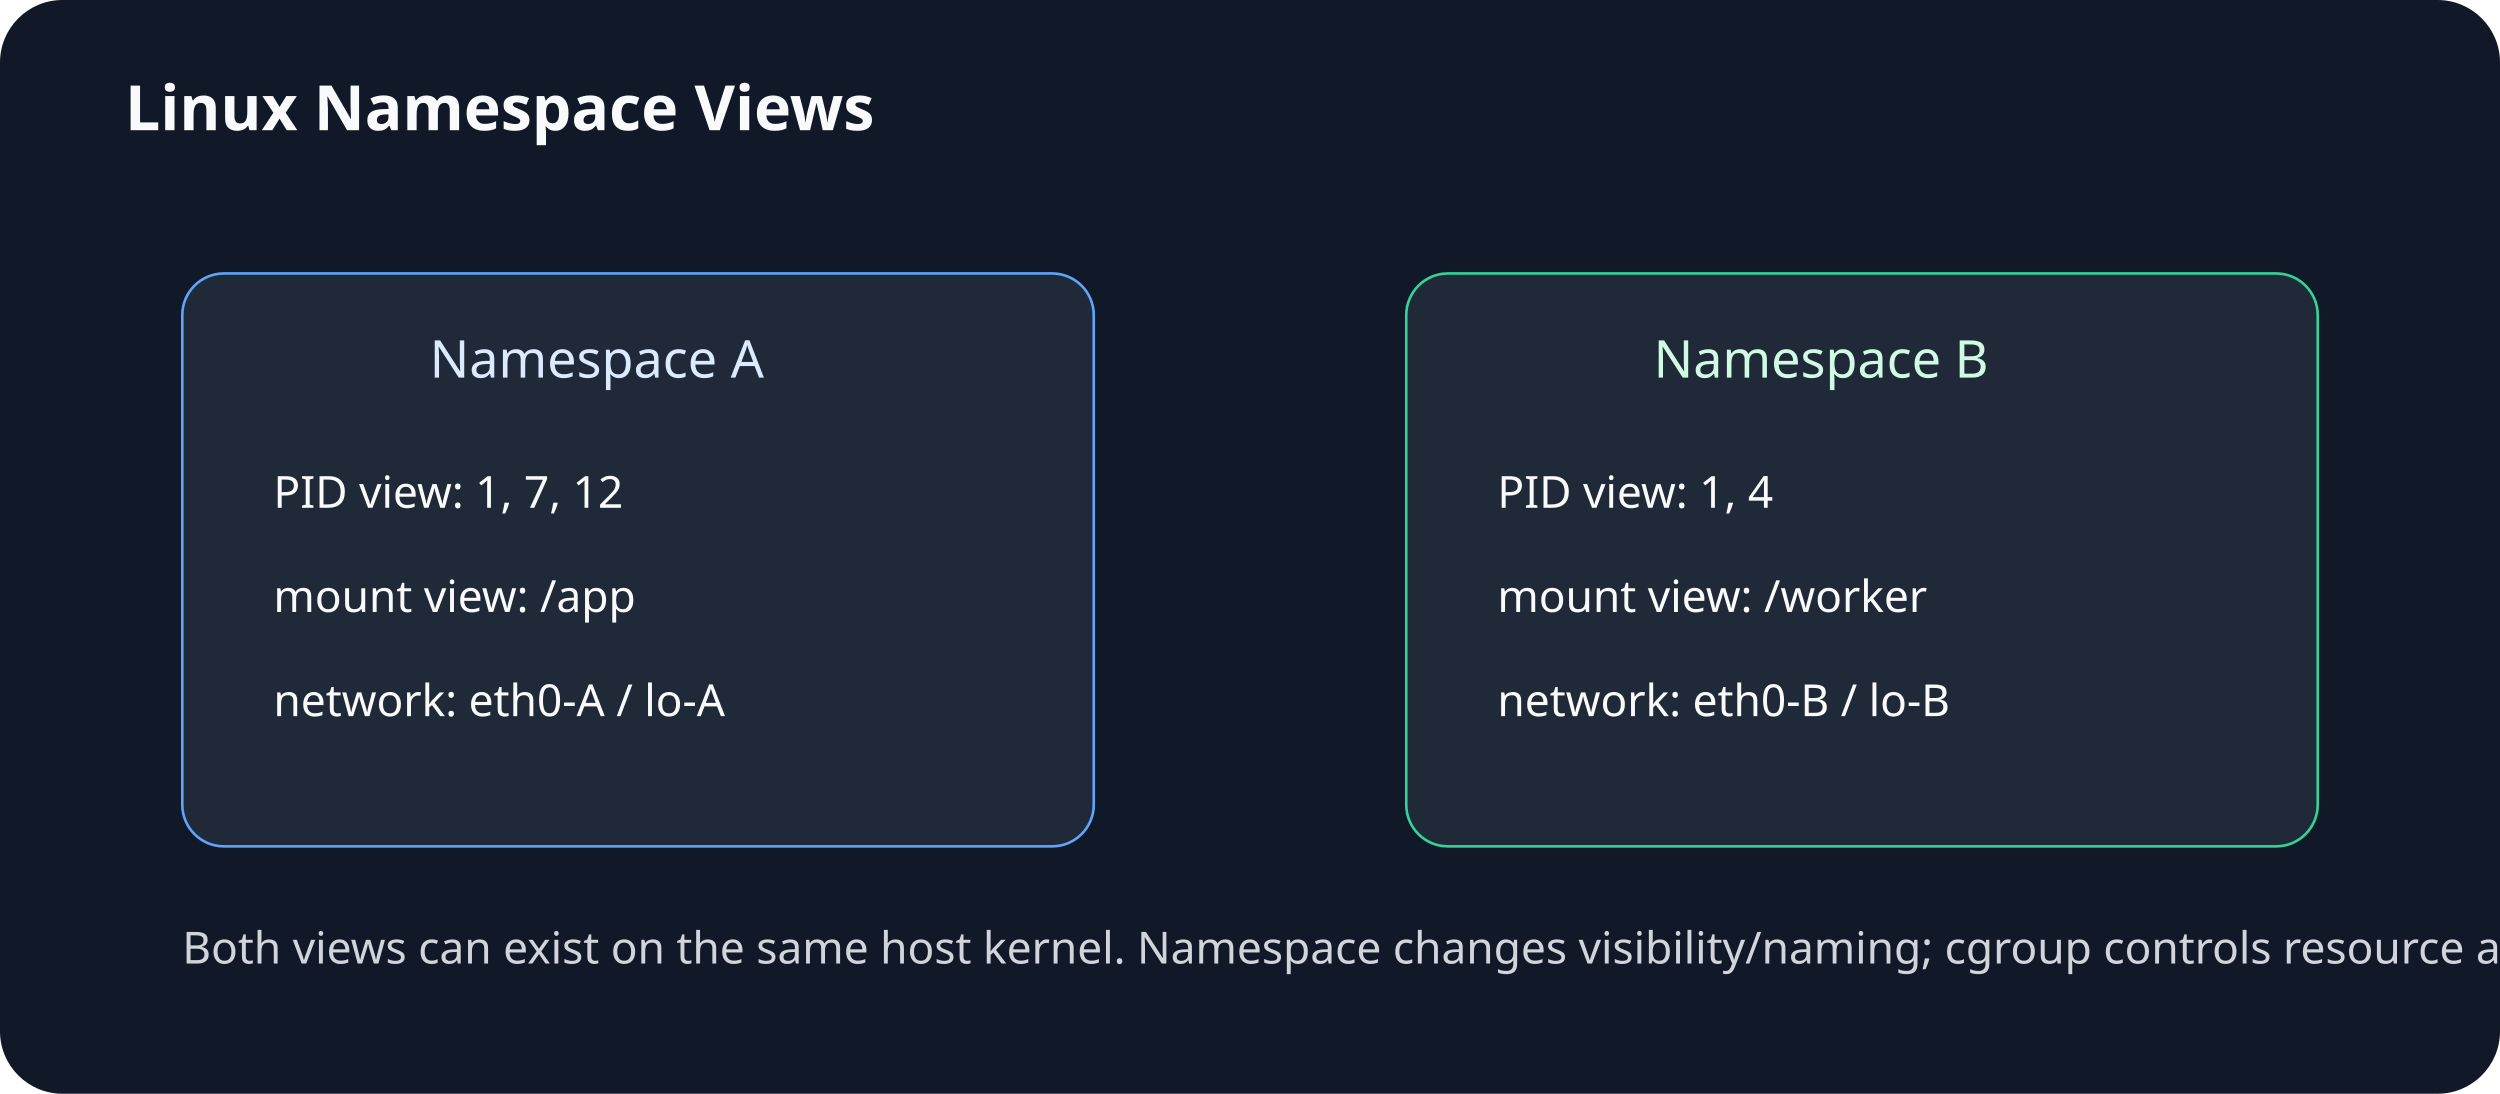
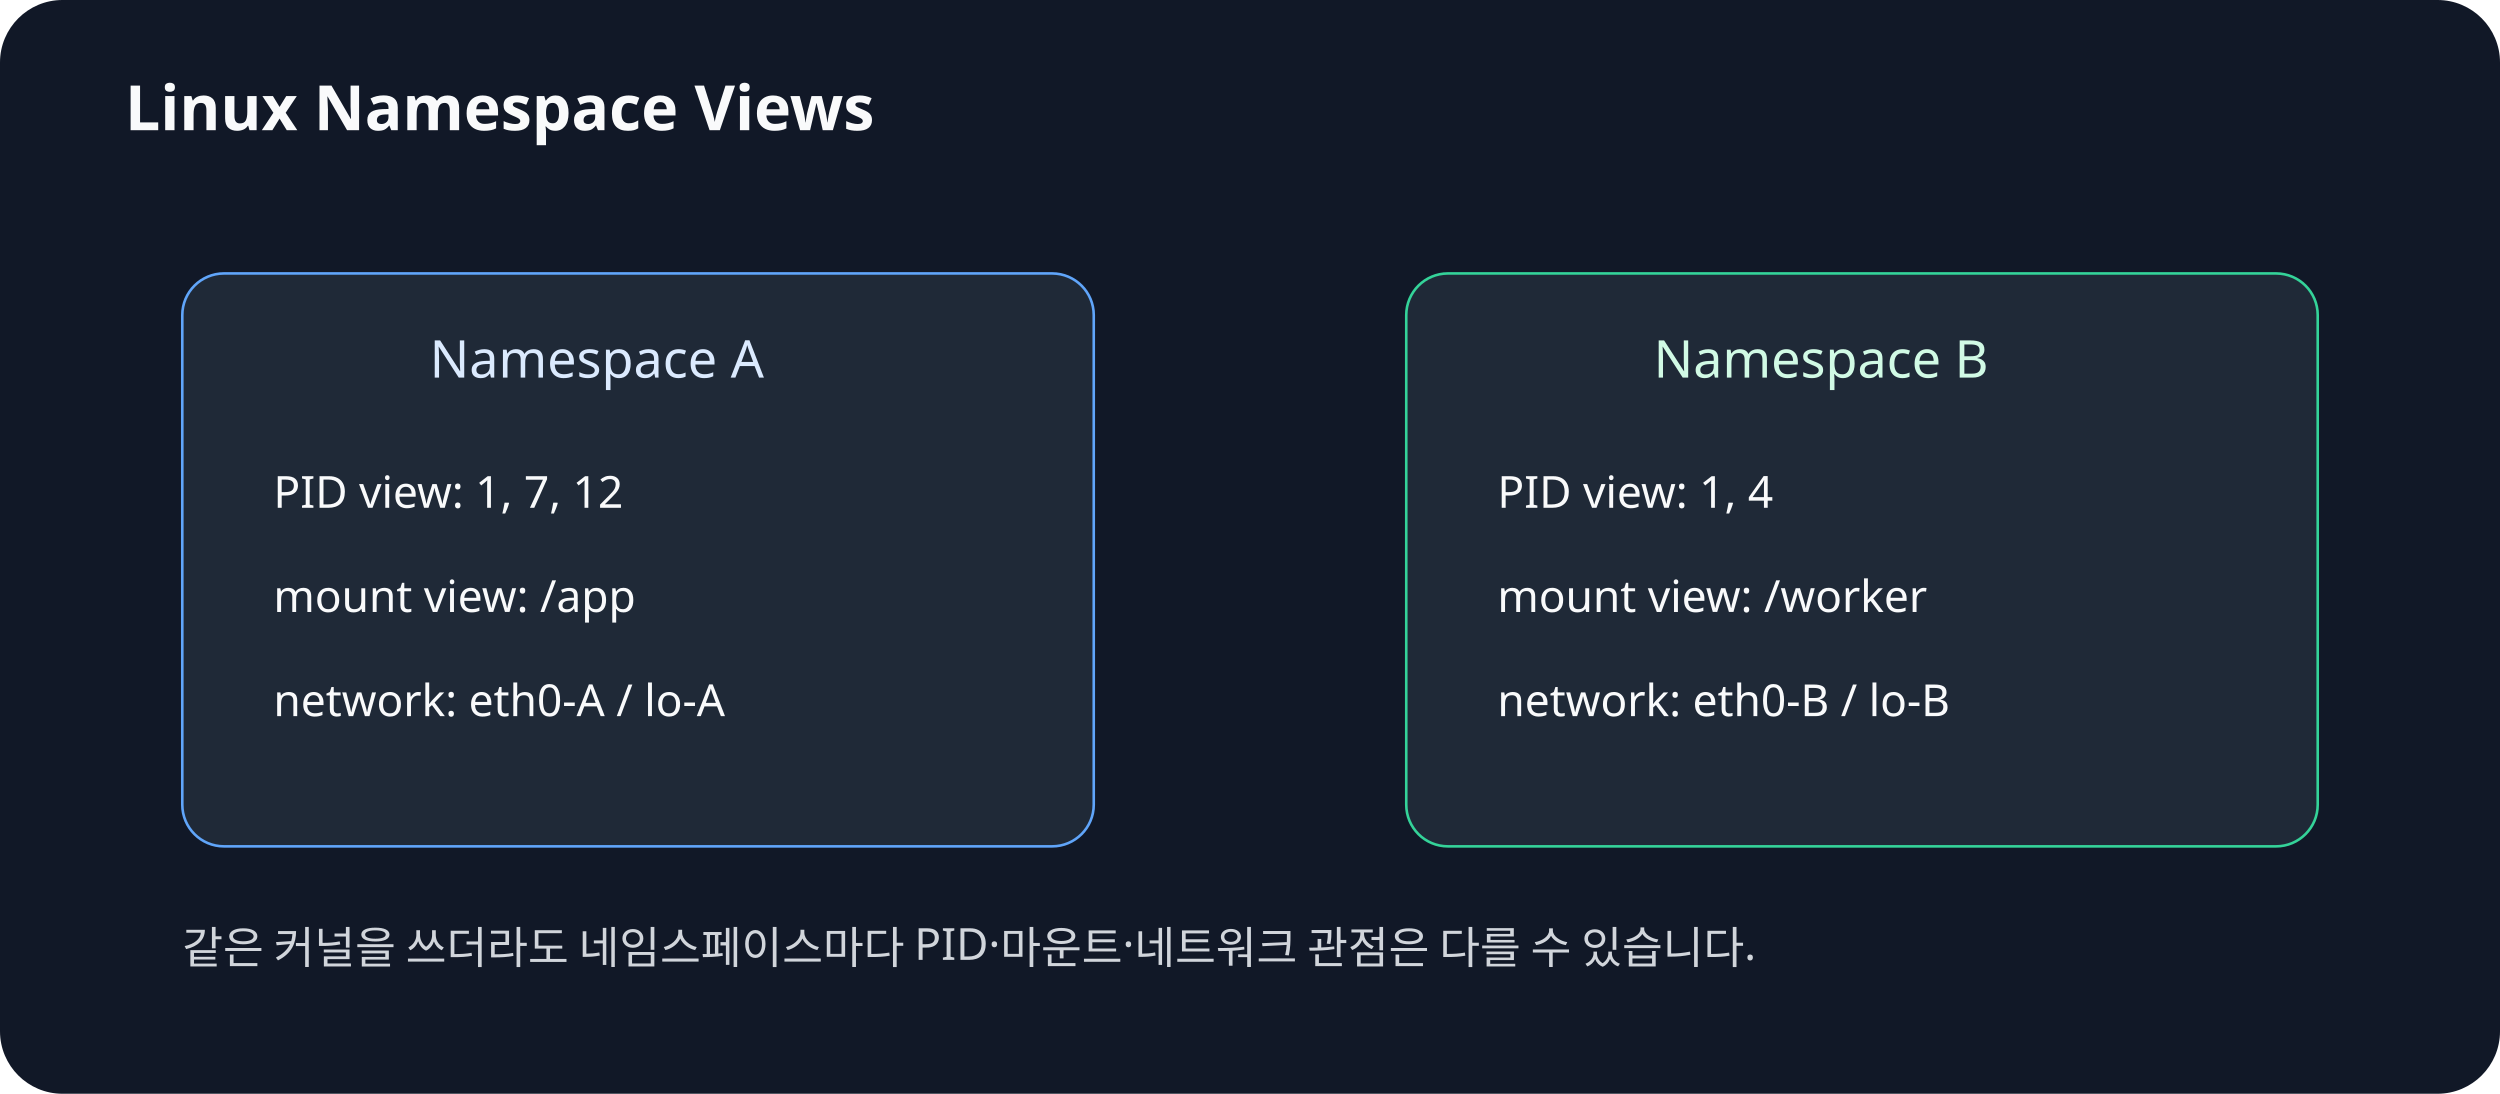
<svg xmlns="http://www.w3.org/2000/svg" role="img" aria-labelledby="os-a11y-title os-a11y-desc" width="960" height="420" viewBox="0 0 960 420">
  <rect width="960" height="420" rx="24" fill="#111827" />
  <text x="48" y="50" fill="#f9fafb" font-size="24" font-family="sans-serif" font-weight="700">Linux Namespace Views</text>
  <rect x="70" y="105" width="350" height="220" rx="16" fill="#1f2937" stroke="#60a5fa" />
  <text x="165" y="145" fill="#dbeafe" font-size="20" font-family="sans-serif">Namespace A</text>
  <text x="105" y="195" fill="#f9fafb" font-size="17" font-family="sans-serif">PID view: 1, 7, 12</text>
  <text x="105" y="235" fill="#f9fafb" font-size="17" font-family="sans-serif">mount view: /app</text>
  <text x="105" y="275" fill="#f9fafb" font-size="17" font-family="sans-serif">network: eth0-A / lo-A</text>
  <rect x="540" y="105" width="350" height="220" rx="16" fill="#1f2937" stroke="#34d399" />
  <text x="635" y="145" fill="#d1fae5" font-size="20" font-family="sans-serif">Namespace B</text>
  <text x="575" y="195" fill="#f9fafb" font-size="17" font-family="sans-serif">PID view: 1, 4</text>
  <text x="575" y="235" fill="#f9fafb" font-size="17" font-family="sans-serif">mount view: /worker</text>
  <text x="575" y="275" fill="#f9fafb" font-size="17" font-family="sans-serif">network: eth0-B / lo-B</text>
-   <text x="70" y="370" fill="#d1d5db" font-size="17" font-family="sans-serif">Both views can exist on the same host kernel. Namespace changes visibility/naming; cgroup controls resource accounting/limits.</text>
+   <text x="70" y="370" fill="#d1d5db" font-size="17" font-family="sans-serif">같은 커널을 쓰더라도 네임스페이스마다 PID·마운트·네트워크 관점은 다를 수 있습니다.</text>
  <style id="os-prefers-light">
@media (prefers-color-scheme: light){

[fill="#111827"]{fill:#f9fafb}
[stroke="#111827"]{stroke:#f9fafb}
[fill="#f9fafb"]{fill:#202632}
[stroke="#f9fafb"]{stroke:#202632}
[fill="#1f2937"]{fill:#edf0f4}
[stroke="#1f2937"]{stroke:#edf0f4}
[fill="#60a5fa"]{fill:#245bb0}
[stroke="#60a5fa"]{stroke:#245bb0}
[fill="#dbeafe"]{fill:#204c8a}
[stroke="#dbeafe"]{stroke:#204c8a}
[fill="#34d399"]{fill:#167249}
[stroke="#34d399"]{stroke:#167249}
[fill="#d1fae5"]{fill:#165a3d}
[stroke="#d1fae5"]{stroke:#165a3d}
[fill="#d1d5db"]{fill:#405067}
[stroke="#d1d5db"]{stroke:#405067}
}
</style>
</svg>
